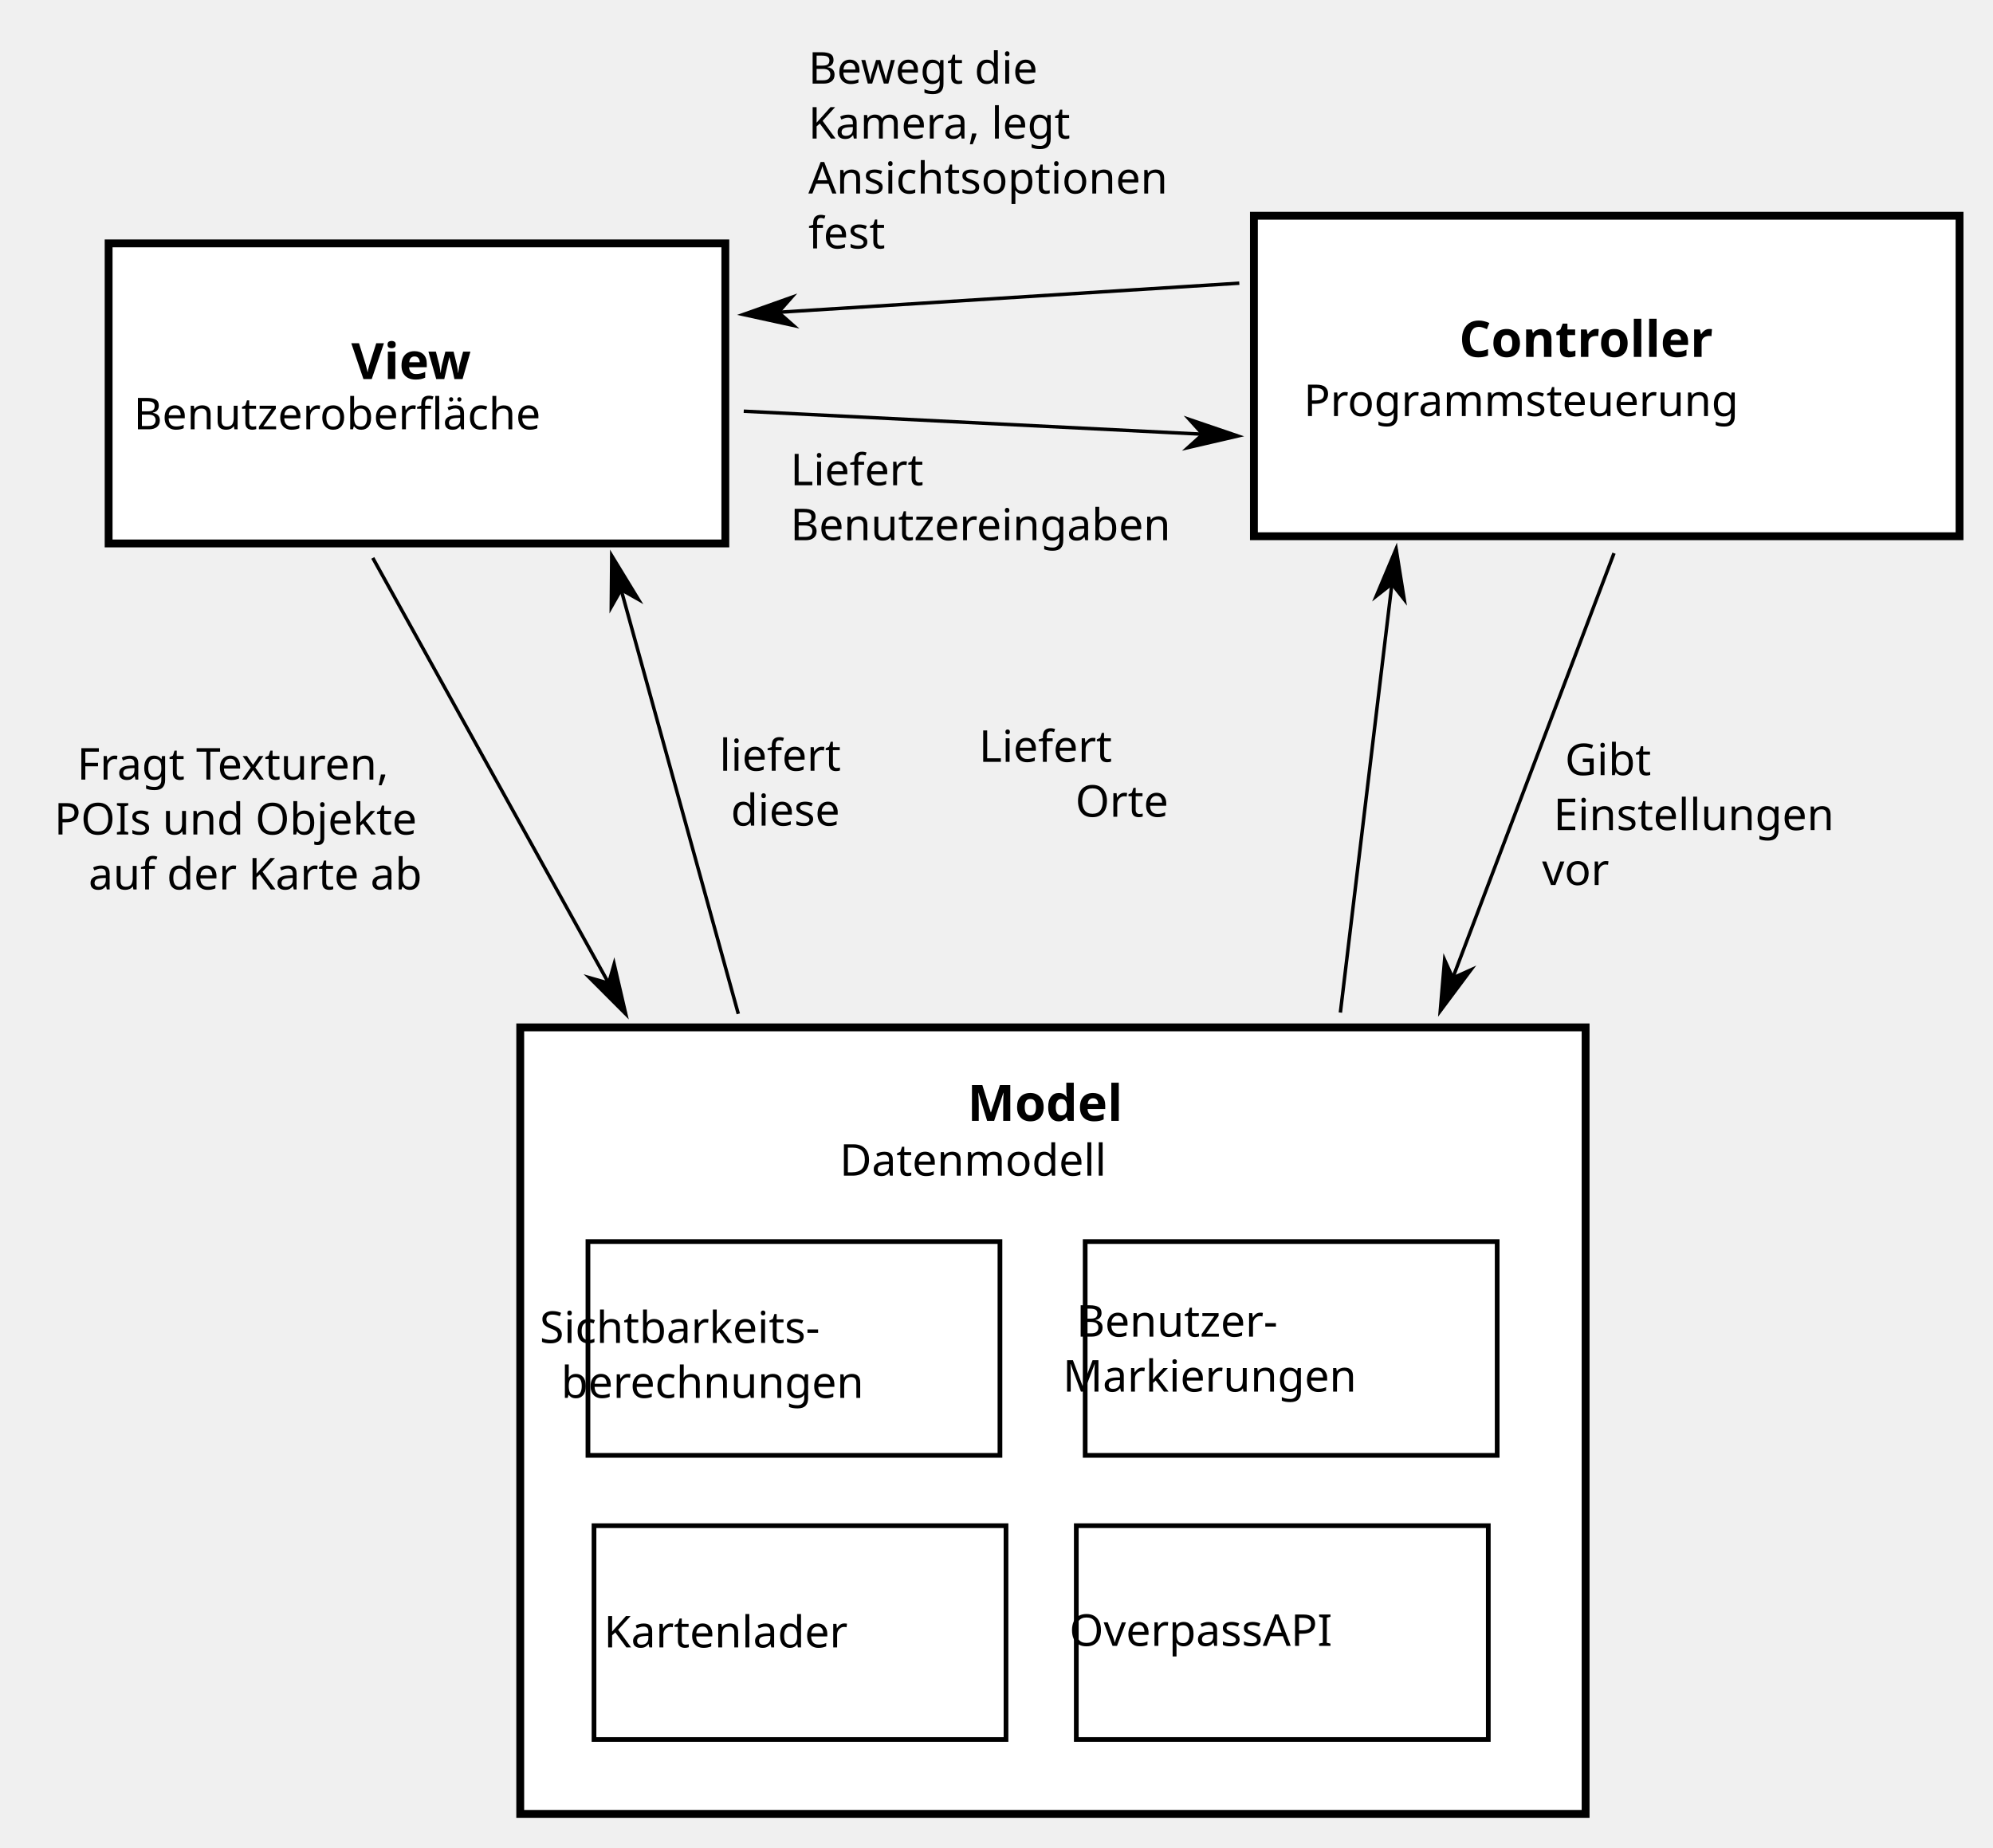
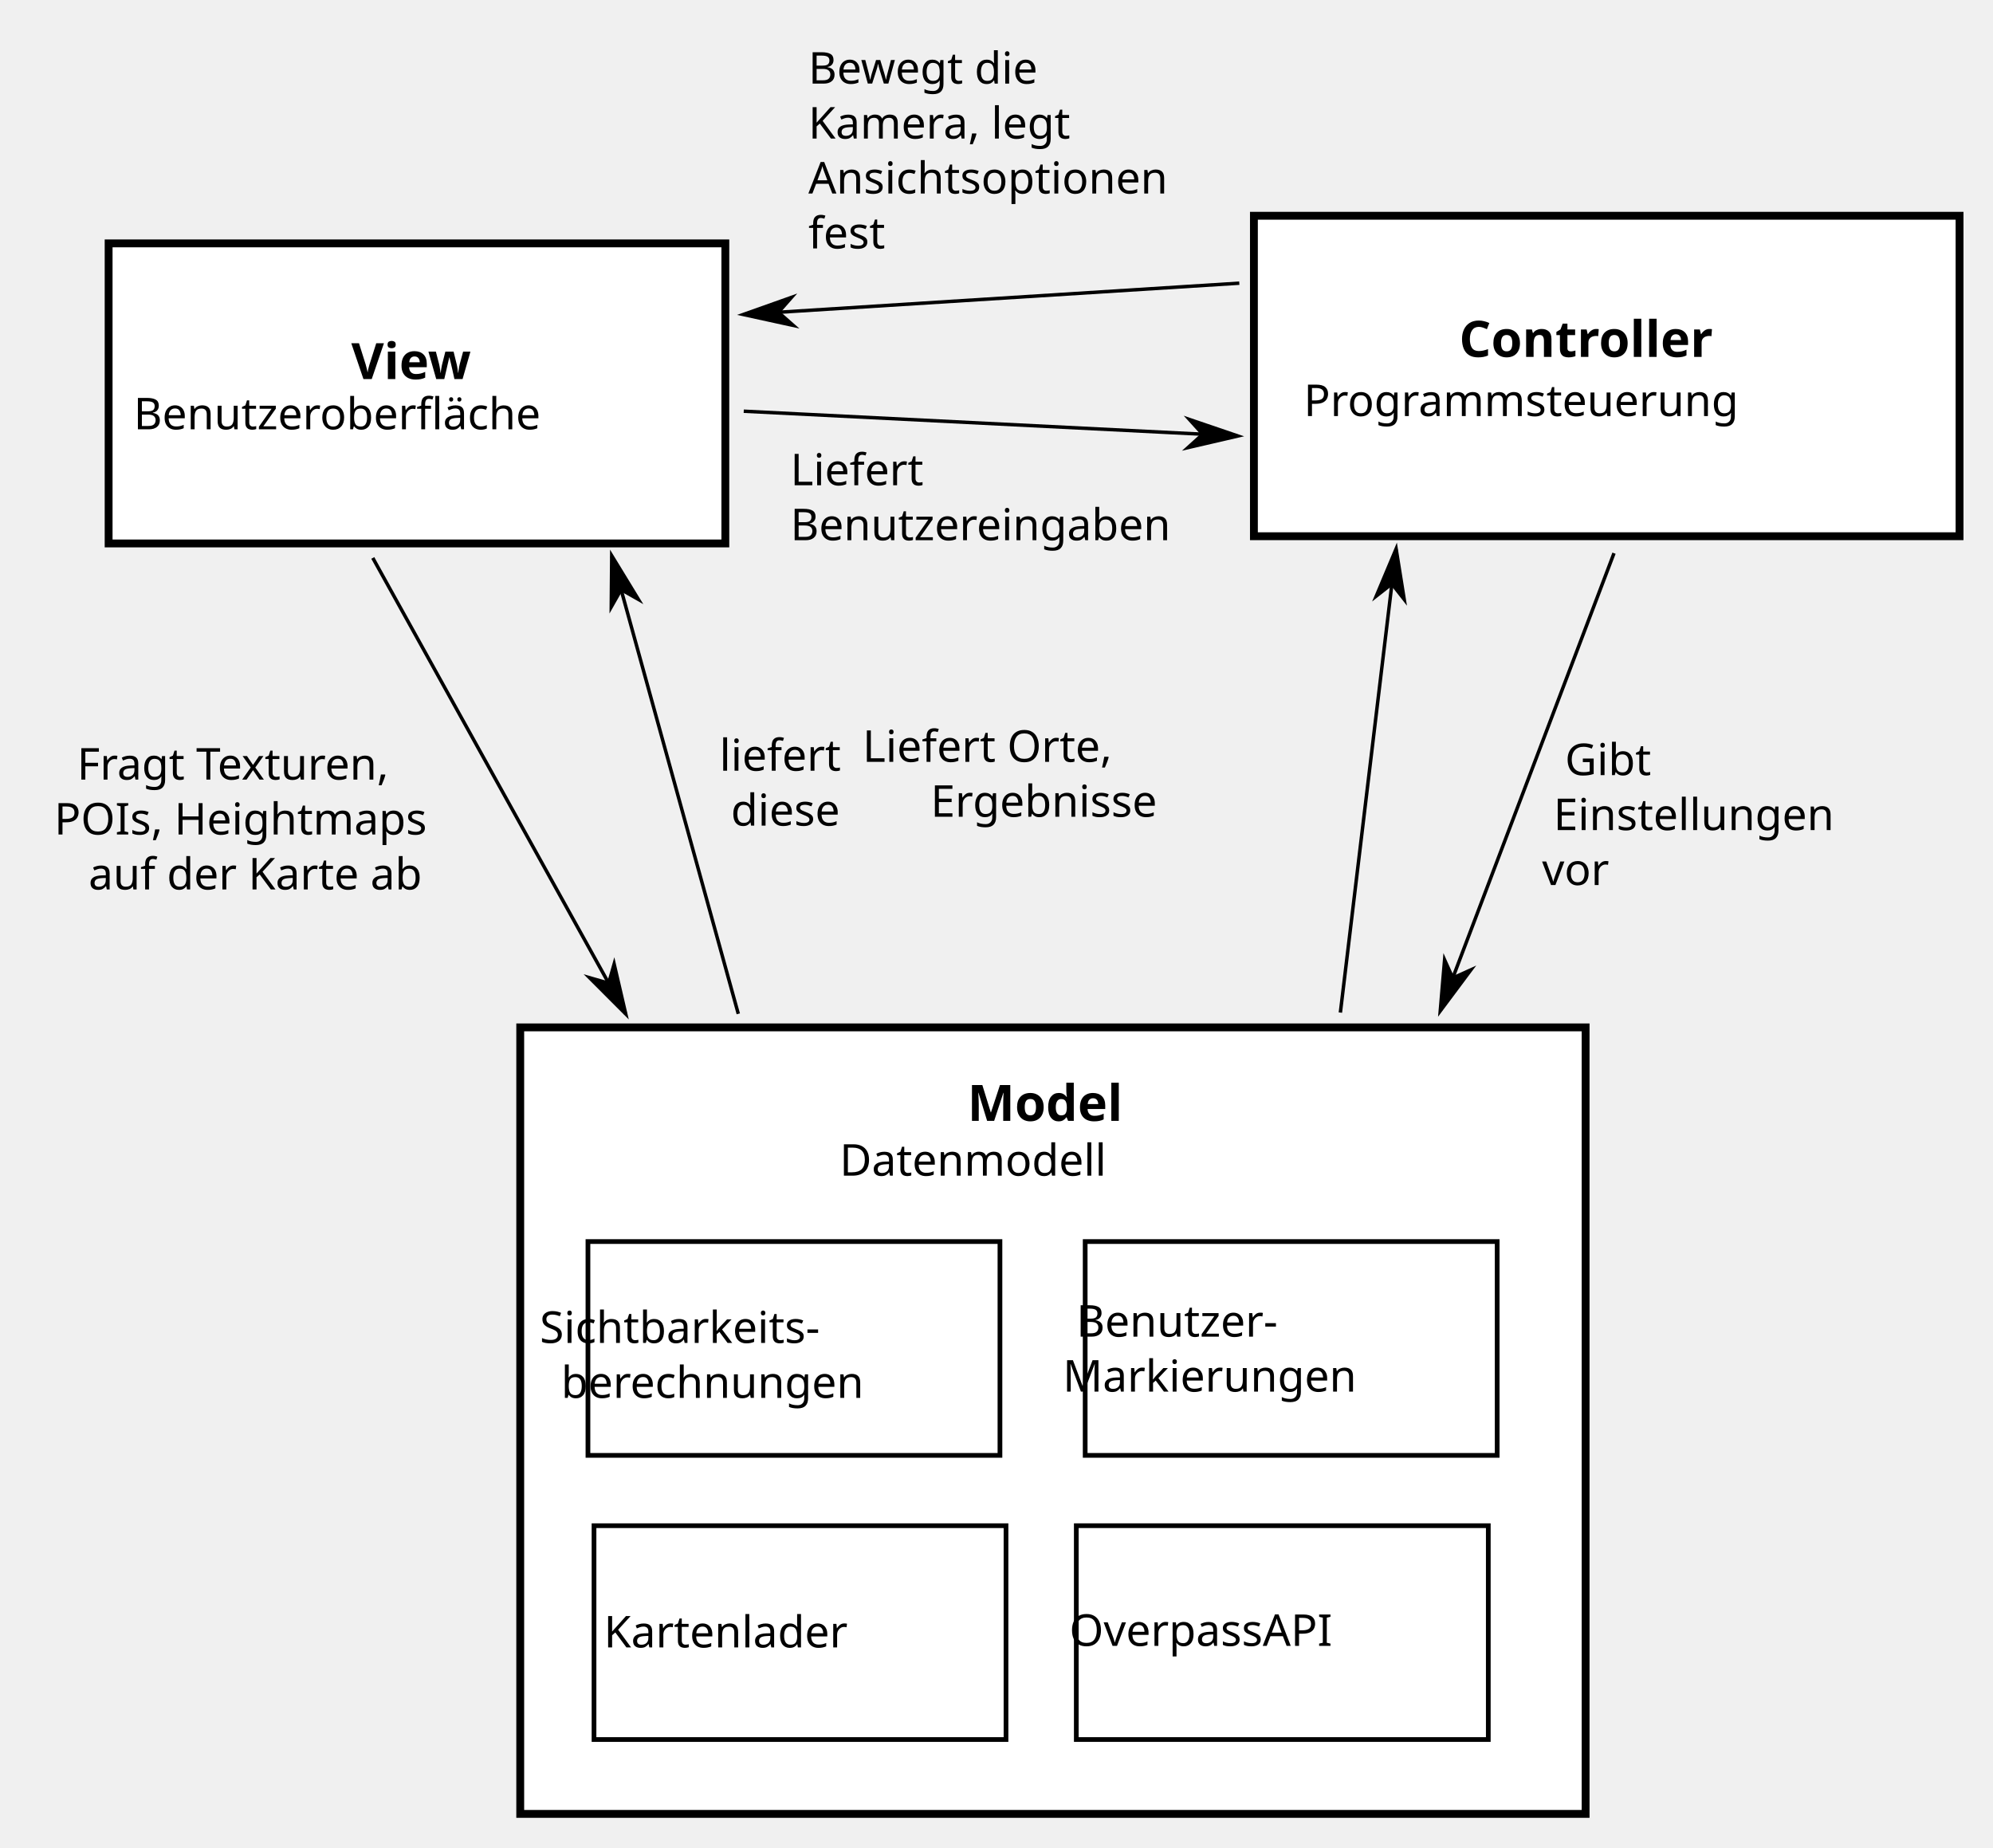
<svg xmlns="http://www.w3.org/2000/svg" width="634.874" height="588.414" id="svg2" version="1.1">
  <defs id="defs4">
    <marker orient="auto" refY="0" refX="0" id="Arrow1Lend" style="overflow:visible">
      <path id="path4040" d="M 0,0 5,-5 -12.5,0 5,5 0,0 z" style="fill-rule:evenodd;stroke:#000000;stroke-width:1pt" transform="matrix(-0.8,0,0,-0.8,-10,0)" />
    </marker>
    <marker orient="auto" refY="0" refX="0" id="Arrow1Mend" style="overflow:visible">
      <path id="path4046" d="M 0,0 5,-5 -12.5,0 5,5 0,0 z" style="fill-rule:evenodd;stroke:#000000;stroke-width:1pt" transform="matrix(-0.4,0,0,-0.4,-4,0)" />
    </marker>
  </defs>
  <g id="layer1" transform="translate(168.5929,58.63318)">
    <rect style="fill:#ffffff;fill-opacity:1;stroke:#000000;stroke-width:2.5;stroke-miterlimit:4;stroke-opacity:1;stroke-dasharray:none" id="rect2985" width="339.378" height="250.534" x="-2.872" y="268.624" />
    <text xml:space="preserve" style="font-size:40px;font-style:normal;font-weight:normal;line-height:125%;letter-spacing:0px;word-spacing:0px;fill:#000000;fill-opacity:1;stroke:none;font-family:Sans" x="139.595" y="298.407" id="text3755">
      <tspan id="tspan3757" x="139.595" y="298.407" style="font-size:16px;font-weight:bold;-inkscape-font-specification:Sans Bold">Model</tspan>
    </text>
    <rect y="18.892" x="-133.99" height="95.582" width="196.456" id="rect3759" style="fill:#ffffff;fill-opacity:1;stroke:#000000;stroke-width:2.5;stroke-miterlimit:4;stroke-opacity:1;stroke-dasharray:none" />
    <text id="text3761" y="62.117" x="-56.691" style="font-size:40px;font-style:normal;font-weight:normal;line-height:125%;letter-spacing:0px;word-spacing:0px;fill:#000000;fill-opacity:1;stroke:none;font-family:Sans" xml:space="preserve">
      <tspan style="font-size:16px;font-weight:bold;-inkscape-font-specification:Sans Bold" y="62.117" x="-56.691" id="tspan3763">View</tspan>
    </text>
    <rect style="fill:#ffffff;fill-opacity:1;stroke:#000000;stroke-width:2.5;stroke-miterlimit:4;stroke-opacity:1;stroke-dasharray:none" id="rect3778" width="224.782" height="102.082" x="230.843" y="10.093" />
    <text xml:space="preserve" style="font-size:40px;font-style:normal;font-weight:normal;line-height:125%;letter-spacing:0px;word-spacing:0px;fill:#000000;fill-opacity:1;stroke:none;font-family:Sans" x="296.213" y="55.046" id="text3780">
      <tspan id="tspan3782" x="296.213" y="55.046" style="font-size:16px;font-weight:bold;-inkscape-font-specification:Sans Bold">Controller</tspan>
    </text>
    <text xml:space="preserve" style="font-size:40px;font-style:normal;font-weight:normal;text-align:center;line-height:125%;letter-spacing:0px;word-spacing:0px;text-anchor:middle;fill:#000000;fill-opacity:1;stroke:none;font-family:Sans;-inkscape-font-specification:Sans" x="-35.198" y="78.117" id="text3784">
      <tspan id="tspan3786" x="-35.198" y="78.117" style="font-size:14px;font-weight:normal;text-align:center;text-anchor:middle;-inkscape-font-specification:Sans">Benutzeroberfläche</tspan>
    </text>
    <text id="text3788" y="73.888" x="341.962" style="font-size:40px;font-style:normal;font-weight:normal;text-align:center;line-height:125%;letter-spacing:0px;word-spacing:0px;text-anchor:middle;fill:#000000;fill-opacity:1;stroke:none;font-family:Sans;-inkscape-font-specification:Sans" xml:space="preserve">
      <tspan style="font-size:14px;font-weight:normal;text-align:center;text-anchor:middle;-inkscape-font-specification:Sans" y="73.888" x="341.962" id="tspan3790">Programmsteuerung</tspan>
    </text>
    <rect y="427.359" x="20.63" height="68.111" width="131.243" id="rect3816" style="fill:#ffffff;fill-opacity:1;stroke:#000000;stroke-width:1.5;stroke-miterlimit:4;stroke-opacity:1;stroke-dasharray:none" />
    <text xml:space="preserve" style="font-size:40px;font-style:normal;font-weight:normal;text-align:center;line-height:125%;letter-spacing:0px;word-spacing:0px;text-anchor:middle;fill:#000000;fill-opacity:1;stroke:none;font-family:Sans;-inkscape-font-specification:Sans" x="88.603" y="466.132" id="text3818">
      <tspan id="tspan3820" x="88.603" y="466.132" style="font-size:14px;font-weight:normal;text-align:center;text-anchor:middle;-inkscape-font-specification:Sans">Kartenlader</tspan>
    </text>
    <text id="text4667" y="315.864" x="167.36" style="font-size:40px;font-style:normal;font-weight:normal;text-align:center;line-height:125%;letter-spacing:0px;word-spacing:0px;text-anchor:middle;fill:#000000;fill-opacity:1;stroke:none;font-family:Sans;-inkscape-font-specification:Sans" xml:space="preserve">
      <tspan style="font-size:14px;font-weight:normal;text-align:center;text-anchor:middle;-inkscape-font-specification:Sans" y="315.864" x="167.36" id="tspan4669">Datenmodell</tspan>
    </text>
    <rect style="fill:#ffffff;fill-opacity:1;stroke:#000000;stroke-width:1.5;stroke-miterlimit:4;stroke-opacity:1;stroke-dasharray:none" id="rect4671" width="131.243" height="68.111" x="174.263" y="427.356" />
    <text id="text4673" y="465.647" x="239.924" style="font-size:40px;font-style:normal;font-weight:normal;text-align:center;line-height:125%;letter-spacing:0px;word-spacing:0px;text-anchor:middle;fill:#000000;fill-opacity:1;stroke:none;font-family:Sans;-inkscape-font-specification:Sans" xml:space="preserve">
      <tspan id="tspan4677" style="font-size:14px;font-weight:normal;text-align:center;text-anchor:middle;-inkscape-font-specification:Sans" y="465.647" x="239.924">OverpassAPI</tspan>
    </text>
    <rect y="336.846" x="18.7" height="68.111" width="131.243" id="rect4679" style="fill:#ffffff;fill-opacity:1;stroke:#000000;stroke-width:1.5;stroke-miterlimit:4;stroke-opacity:1;stroke-dasharray:none" />
    <text xml:space="preserve" style="font-size:40px;font-style:normal;font-weight:normal;text-align:center;line-height:125%;letter-spacing:0px;word-spacing:0px;text-anchor:middle;fill:#000000;fill-opacity:1;stroke:none;font-family:Sans;-inkscape-font-specification:Sans" x="84.361" y="369.137" id="text4681">
      <tspan x="84.361" y="369.137" style="font-size:14px;font-weight:normal;text-align:center;text-anchor:middle;-inkscape-font-specification:Sans" id="tspan4685">Sichtbarkeits-</tspan>
      <tspan x="84.361" y="386.637" style="font-size:14px;font-weight:normal;text-align:center;text-anchor:middle;-inkscape-font-specification:Sans" id="tspan4689">berechnungen</tspan>
    </text>
    <rect y="336.846" x="177.092" height="68.111" width="131.243" id="rect4691" style="fill:#ffffff;fill-opacity:1;stroke:#000000;stroke-width:1.5;stroke-miterlimit:4;stroke-opacity:1;stroke-dasharray:none" />
    <text xml:space="preserve" style="font-size:40px;font-style:normal;font-weight:normal;text-align:center;line-height:125%;letter-spacing:0px;word-spacing:0px;text-anchor:middle;fill:#000000;fill-opacity:1;stroke:none;font-family:Sans;-inkscape-font-specification:Sans" x="242.753" y="367.137" id="text4693">
      <tspan x="242.753" y="367.137" style="font-size:14px;font-weight:normal;text-align:center;text-anchor:middle;-inkscape-font-specification:Sans" id="tspan4697">Benutzer-</tspan>
      <tspan x="242.753" y="384.637" style="font-size:14px;font-weight:normal;text-align:center;text-anchor:middle;-inkscape-font-specification:Sans" id="tspan4701">Markierungen</tspan>
    </text>
    <path id="path4723" d="M 345.555,117.576 290.258,263.24" style="fill:none;stroke:#000000;stroke-width:1.101px;stroke-linecap:butt;stroke-linejoin:miter;stroke-opacity:1;marker-end:url(#Arrow1Lend)" />
    <path style="fill:none;stroke:#000000;stroke-width:1.101px;stroke-linecap:butt;stroke-linejoin:miter;stroke-opacity:1;marker-end:url(#Arrow1Lend)" d="M 66.593,264.311 26.309,118.505" id="path4725" />
    <path id="path4727" d="M -49.842,119.09 30.668,264.225" style="fill:none;stroke:#000000;stroke-width:1.101px;stroke-linecap:butt;stroke-linejoin:miter;stroke-opacity:1;marker-end:url(#Arrow1Lend)" />
    <text xml:space="preserve" style="font-size:40px;font-style:normal;font-weight:normal;line-height:125%;letter-spacing:0px;word-spacing:0px;fill:#000000;fill-opacity:1;stroke:none;font-family:Sans" x="-158.593" y="189.692" id="text4729">
      <tspan id="tspan4731" x="-158.593" y="189.692" style="font-size:14px">    Fragt Texturen, </tspan>
-       <tspan x="-158.593" y="207.192" style="font-size:14px" id="tspan4733">  POIs und Objekte </tspan>
+       <tspan x="-158.593" y="207.192" style="font-size:14px" id="tspan4733">  POIs, Heightmaps  </tspan>
      <tspan x="-158.593" y="224.692" style="font-size:14px" id="tspan4735">     auf der Karte ab</tspan>
    </text>
    <text id="text4737" y="186.863" x="60.601" style="font-size:40px;font-style:normal;font-weight:normal;text-align:start;line-height:125%;letter-spacing:0px;word-spacing:0px;text-anchor:start;fill:#000000;fill-opacity:1;stroke:none;font-family:Sans" xml:space="preserve">
      <tspan id="tspan4743" style="font-size:14px;text-align:start;text-anchor:start" y="186.863" x="60.601">liefert</tspan>
      <tspan style="font-size:14px;text-align:start;text-anchor:start" y="204.363" x="60.601" id="tspan4750"> diese</tspan>
    </text>
    <text xml:space="preserve" style="font-size:40px;font-style:normal;font-weight:normal;text-align:start;line-height:125%;letter-spacing:0px;word-spacing:0px;text-anchor:start;fill:#000000;fill-opacity:1;stroke:none;font-family:Sans" x="315.361" y="188.278" id="text4752">
      <tspan id="tspan4756" x="315.361" y="188.278" style="font-size:14px;text-align:start;text-anchor:start">    Gibt</tspan>
      <tspan x="315.361" y="205.778" style="font-size:14px;text-align:start;text-anchor:start" id="tspan4762">   Einstellungen</tspan>
      <tspan x="315.361" y="223.278" style="font-size:14px;text-align:start;text-anchor:start" id="tspan4760">  vor</tspan>
    </text>
    <path style="fill:none;stroke:#000000;stroke-width:1.101px;stroke-linecap:butt;stroke-linejoin:miter;stroke-opacity:1;marker-end:url(#Arrow1Lend)" d="M 258.386,263.911 276.128,116.333" id="path4764" />
    <text id="text4766" y="184.035" x="258.445" style="font-size:40px;font-style:normal;font-weight:normal;text-align:start;line-height:125%;letter-spacing:0px;word-spacing:0px;text-anchor:start;fill:#000000;fill-opacity:1;stroke:none;font-family:Sans" xml:space="preserve">
-       <tspan id="tspan4772" style="font-size:14px;text-align:end;text-anchor:end" y="184.035" x="258.445">Liefert</tspan>
-       <tspan style="font-size:14px;text-align:end;text-anchor:end" y="201.535" x="262.902" id="tspan4781">Orte  </tspan>
+       <tspan style="font-size:14px;text-align:end;text-anchor:end" y="184.035" x="258.445" id="tspan3047">Liefert Orte,</tspan>
+       <tspan style="font-size:14px;text-align:end;text-anchor:end" y="201.535" x="262.902" id="tspan3053">Ergebnisse   </tspan>
    </text>
    <path id="path4785" d="M 226.187,31.566 68.325,41.537" style="fill:none;stroke:#000000;stroke-width:1.101px;stroke-linecap:butt;stroke-linejoin:miter;stroke-opacity:1;marker-end:url(#Arrow1Lend)" />
    <text id="text4787" y="-31.996" x="88.915" style="font-size:40px;font-style:normal;font-weight:normal;text-align:start;line-height:125%;letter-spacing:0px;word-spacing:0px;text-anchor:start;fill:#000000;fill-opacity:1;stroke:none;font-family:Sans" xml:space="preserve">
      <tspan id="tspan4793" style="font-size:14px;text-align:start;text-anchor:start" y="-31.996" x="88.915">Bewegt die </tspan>
      <tspan style="font-size:14px;text-align:start;text-anchor:start" y="-14.496" x="88.915" id="tspan4800">Kamera, legt </tspan>
      <tspan style="font-size:14px;text-align:start;text-anchor:start" y="3.004" x="88.915" id="tspan4808">Ansichtsoptionen</tspan>
      <tspan style="font-size:14px;text-align:start;text-anchor:start" y="20.504" x="88.915" id="tspan4802">fest</tspan>
    </text>
    <path style="fill:none;stroke:#000000;stroke-width:1.101px;stroke-linecap:butt;stroke-linejoin:miter;stroke-opacity:1;marker-end:url(#Arrow1Lend)" d="m 68.325,72.353 157.277,7.885" id="path4810" />
    <text xml:space="preserve" style="font-size:40px;font-style:normal;font-weight:normal;text-align:start;line-height:125%;letter-spacing:0px;word-spacing:0px;text-anchor:start;fill:#000000;fill-opacity:1;stroke:none;font-family:Sans" x="83.187" y="95.947" id="text4812">
      <tspan id="tspan4820" x="83.187" y="95.947" style="font-size:14px;text-align:start;text-anchor:start">Liefert </tspan>
      <tspan x="83.187" y="113.447" style="font-size:14px;text-align:start;text-anchor:start" id="tspan4831">Benutzereingaben</tspan>
    </text>
  </g>
</svg>
